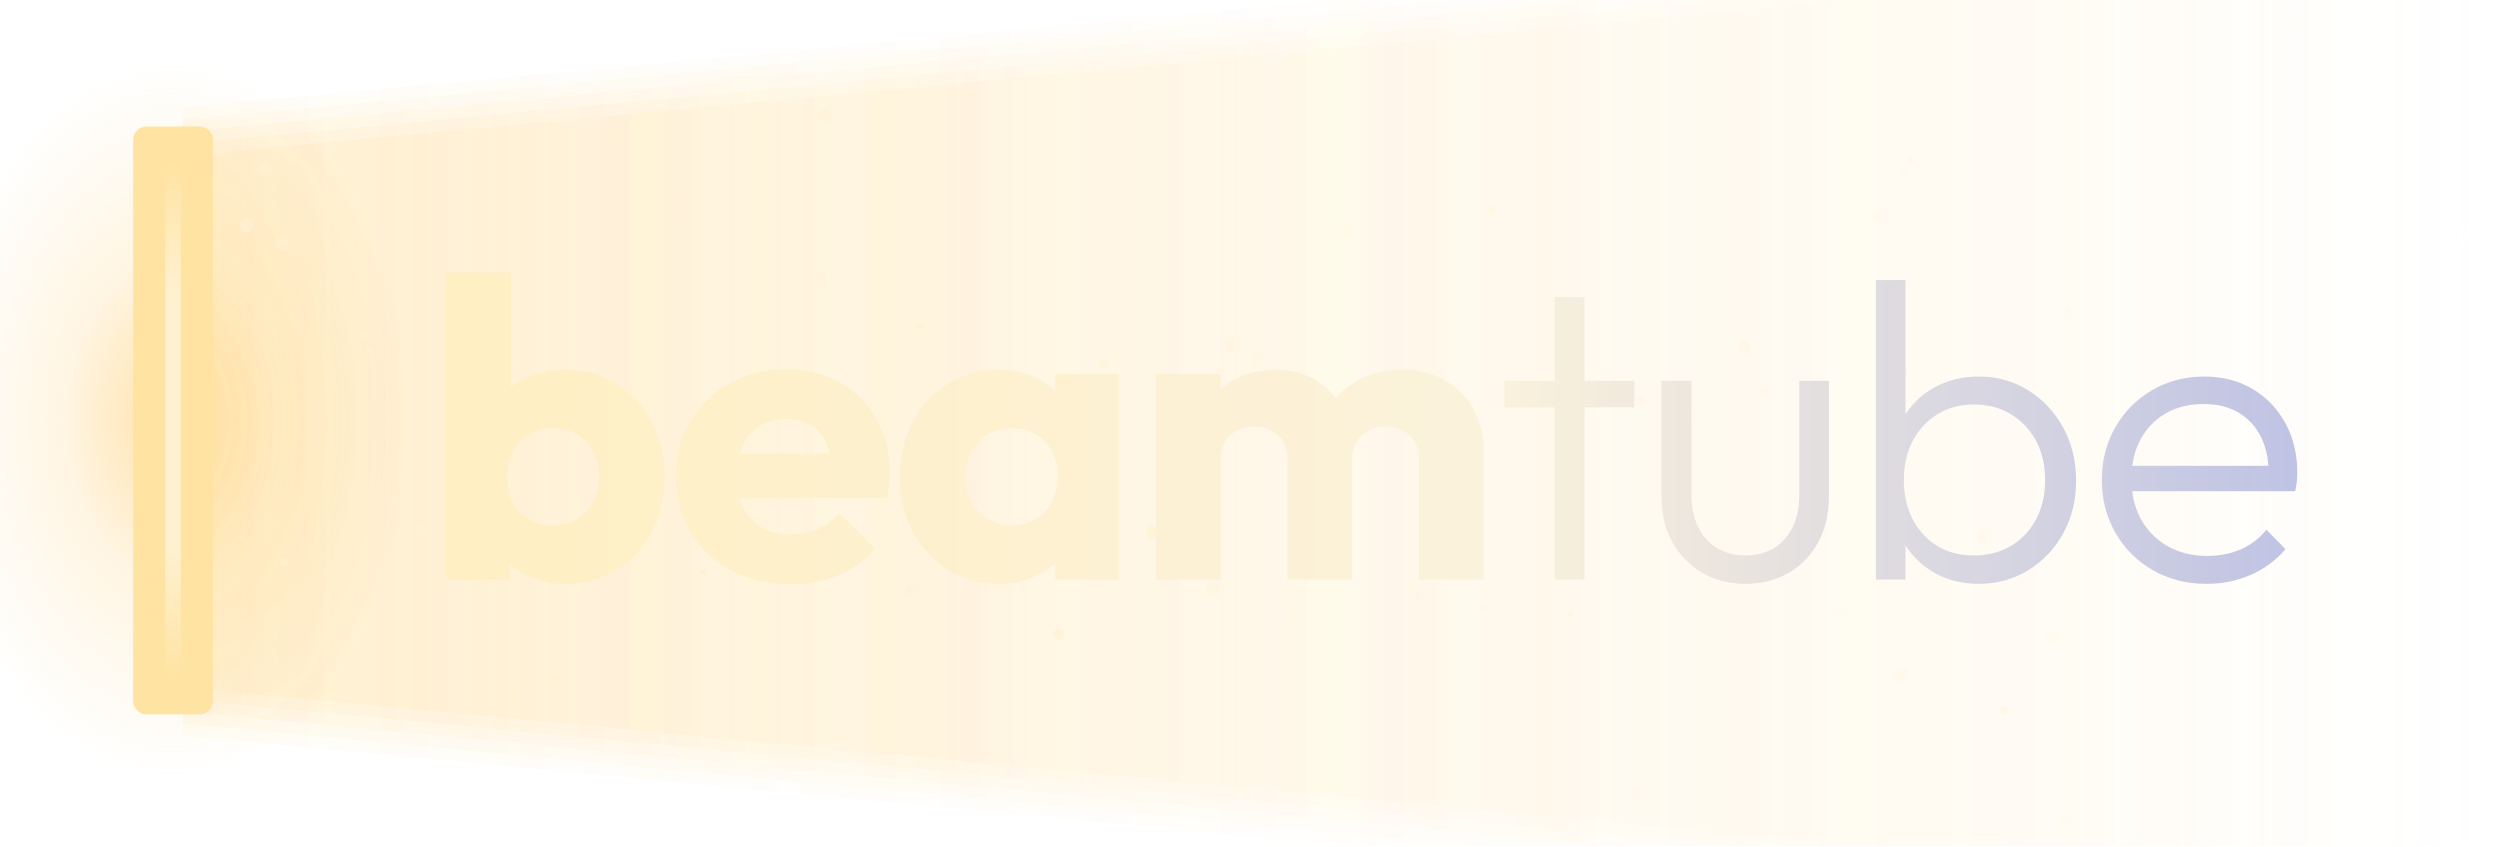
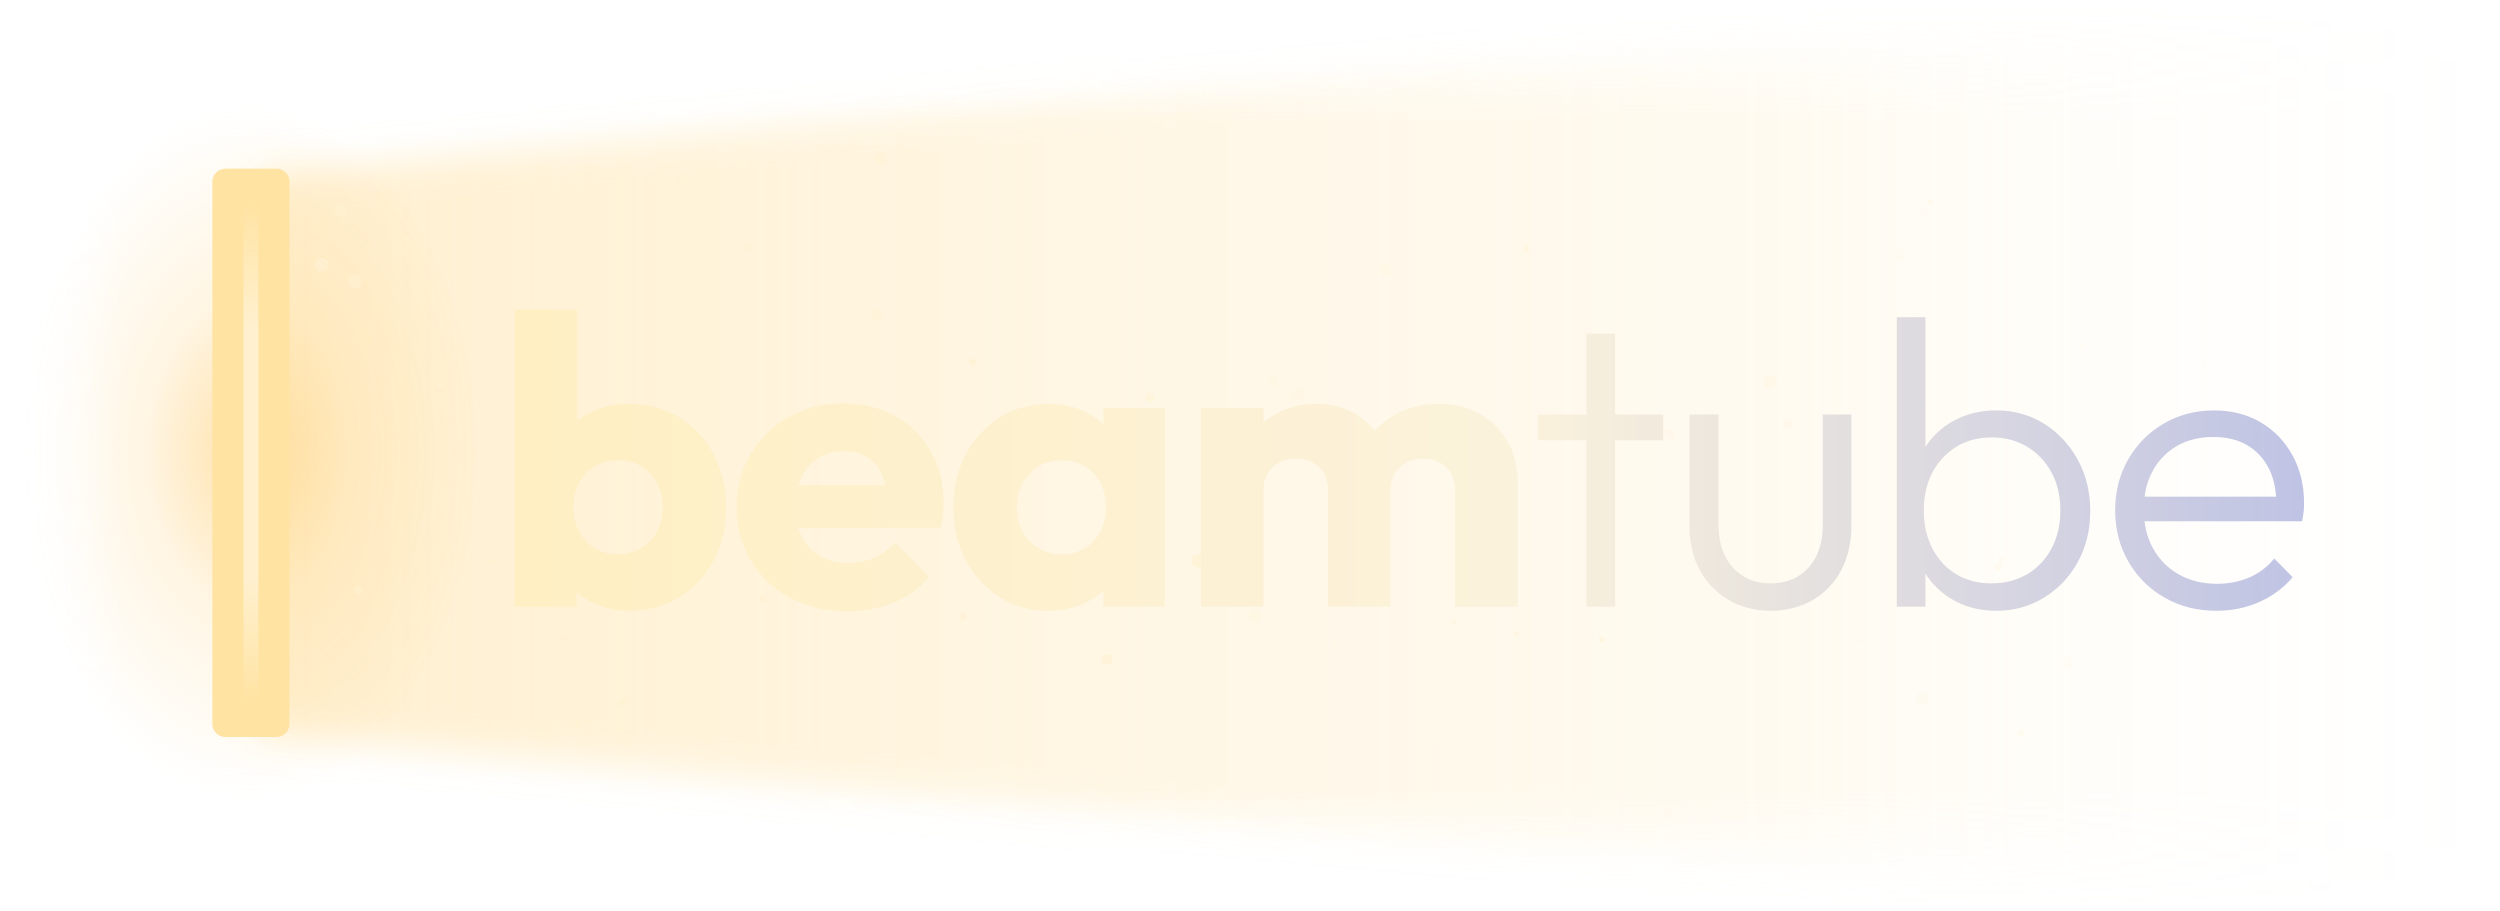
- <svg xmlns="http://www.w3.org/2000/svg" viewBox="122 62 520 176" role="img" aria-label="BeamTube">
+ <svg xmlns="http://www.w3.org/2000/svg" viewBox="104 52 538 196" role="img" aria-label="BeamTube">
  <defs>
-     <linearGradient id="fade" gradientUnits="userSpaceOnUse" x1="562" y1="0" x2="642" y2="0">
-       <stop offset="0" stop-color="#fff" />
+     <linearGradient id="fx" gradientUnits="userSpaceOnUse" x1="104" y1="0" x2="642" y2="0">
+       <stop offset="0" stop-color="#fff" stop-opacity="0" />
+       <stop offset="0.048" stop-color="#fff" />
+       <stop offset="0.721" stop-color="#fff" />
      <stop offset="1" stop-color="#fff" stop-opacity="0" />
    </linearGradient>
-     <mask id="m" maskUnits="userSpaceOnUse" x="122" y="62" width="520" height="176">
-       <rect x="122" y="62" width="520" height="176" fill="url(#fade)" />
+     <linearGradient id="fy" gradientUnits="userSpaceOnUse" x1="0" y1="52" x2="0" y2="248">
+       <stop offset="0" stop-color="#fff" stop-opacity="0" />
+       <stop offset="0.133" stop-color="#fff" />
+       <stop offset="0.867" stop-color="#fff" />
+       <stop offset="1" stop-color="#fff" stop-opacity="0" />
+     </linearGradient>
+     <mask id="mx" maskUnits="userSpaceOnUse" x="104" y="52" width="538" height="196">
+       <rect x="104" y="52" width="538" height="196" fill="url(#fx)" />
    </mask>
-     <radialGradient id="l0" gradientUnits="userSpaceOnUse" cx="158.0" cy="149.4" r="50.0">
+     <mask id="my" maskUnits="userSpaceOnUse" x="104" y="52" width="538" height="196">
+       <rect x="104" y="52" width="538" height="196" fill="url(#fy)" />
+     </mask>
+     <radialGradient id="l0_0" gradientUnits="userSpaceOnUse" cx="158.0" cy="149.4" r="50.0">
      <stop offset="0" stop-color="#FFC861" stop-opacity="0.55" />
      <stop offset="0.45" stop-color="#FFC861" stop-opacity="0.18" />
      <stop offset="1" stop-color="#FFC861" stop-opacity="0" />
    </radialGradient>
-     <linearGradient id="l1" gradientUnits="userSpaceOnUse" x1="160.0" y1="149.4" x2="700.0" y2="149.4">
-       <stop offset="0" stop-color="#FFD682" stop-opacity="0.065" />
-       <stop offset="0.45" stop-color="#FFD682" stop-opacity="0.026" />
+     <linearGradient id="beam" gradientUnits="userSpaceOnUse" x1="160.0" y1="0" x2="682.0" y2="0">
+       <stop offset="0" stop-color="#FFD682" stop-opacity="0.38" />
+       <stop offset="0.45" stop-color="#FFD682" stop-opacity="0.17" />
      <stop offset="1" stop-color="#FFD682" stop-opacity="0" />
    </linearGradient>
-     <linearGradient id="l2" gradientUnits="userSpaceOnUse" x1="160.0" y1="149.4" x2="691.0" y2="149.4">
-       <stop offset="0" stop-color="#FFD682" stop-opacity="0.078" />
-       <stop offset="0.45" stop-color="#FFD682" stop-opacity="0.031" />
-       <stop offset="1" stop-color="#FFD682" stop-opacity="0" />
-     </linearGradient>
-     <linearGradient id="l3" gradientUnits="userSpaceOnUse" x1="160.0" y1="149.4" x2="682.0" y2="149.4">
-       <stop offset="0" stop-color="#FFD682" stop-opacity="0.091" />
-       <stop offset="0.45" stop-color="#FFD682" stop-opacity="0.037" />
-       <stop offset="1" stop-color="#FFD682" stop-opacity="0" />
-     </linearGradient>
-     <linearGradient id="l4" gradientUnits="userSpaceOnUse" x1="160.0" y1="149.4" x2="673.0" y2="149.4">
-       <stop offset="0" stop-color="#FFD682" stop-opacity="0.104" />
-       <stop offset="0.45" stop-color="#FFD682" stop-opacity="0.042" />
-       <stop offset="1" stop-color="#FFD682" stop-opacity="0" />
-     </linearGradient>
-     <linearGradient id="l5" gradientUnits="userSpaceOnUse" x1="160.0" y1="149.4" x2="664.0" y2="149.4">
-       <stop offset="0" stop-color="#FFD682" stop-opacity="0.117" />
-       <stop offset="0.45" stop-color="#FFD682" stop-opacity="0.047" />
-       <stop offset="1" stop-color="#FFD682" stop-opacity="0" />
-     </linearGradient>
+     <filter id="soft" x="-5%" y="-15%" width="110%" height="130%">
+       <feGaussianBlur stdDeviation="4" />
+     </filter>
    <linearGradient id="n1" gradientUnits="userSpaceOnUse" x1="158" y1="96.0" x2="158" y2="203.0">
      <stop offset="0" stop-color="#FFF4DA" stop-opacity="0" />
      <stop offset="0.25" stop-color="#FFF4DA" stop-opacity="0.8" />
      <stop offset="0.75" stop-color="#FFF4DA" stop-opacity="0.8" />
      <stop offset="1" stop-color="#FFF4DA" stop-opacity="0" />
    </linearGradient>
    <linearGradient id="n2" gradientUnits="userSpaceOnUse" x1="210.0" y1="0" x2="432.728" y2="0">
      <stop offset="0" stop-color="#FFEFC2" stop-opacity="1" />
      <stop offset="1" stop-color="#FBF2DC" stop-opacity="1" />
    </linearGradient>
    <linearGradient id="n3" gradientUnits="userSpaceOnUse" x1="432.728" y1="0" x2="601.248" y2="0">
      <stop offset="0" stop-color="#FBF2DC" stop-opacity="1" />
      <stop offset="1" stop-color="#BFC3E4" stop-opacity="1" />
    </linearGradient>
  </defs>
-   <g mask="url(#m)">
-     <path d="M108,149.4a50,50 0,1 0,100,0a50,50 0,1 0,-100,0z" fill="url(#l0)" transform="translate(158.0 149.4) scale(1 1.5) translate(-158.0 -149.4)" />
-     <path d="M160,84.4L700,34L700,266L160,215Z" fill="url(#l1)" />
-     <path d="M160,86.9L700,36.5L700,263.5L160,212.5Z" fill="url(#l2)" />
-     <path d="M160,89.4L700,39L700,261L160,210Z" fill="url(#l3)" />
-     <path d="M160,91.9L700,41.5L700,258.5L160,207.5Z" fill="url(#l4)" />
-     <path d="M160,94.4L700,44L700,256L160,205Z" fill="url(#l5)" />
-     <path d="M267.475,180.872a0.664,0.664 0,1 0,1.328,0a0.664,0.664 0,1 0,-1.328,0z" fill="#FFF1D1" fill-opacity="0.85" />
-     <path d="M216.739,128.841a0.575,0.575 0,1 0,1.15,0a0.575,0.575 0,1 0,-1.15,0z" fill="#FFF1D1" fill-opacity="0.529" />
-     <path d="M341.041,193.922a1.184,1.184 0,1 0,2.369,0a1.184,1.184 0,1 0,-2.369,0z" fill="#FFF1D1" fill-opacity="0.505" />
-     <path d="M473.899,148.688a0.624,0.624 0,1 0,1.248,0a0.624,0.624 0,1 0,-1.248,0z" fill="#FFF1D1" fill-opacity="0.115" />
-     <path d="M323.621,154.484a1.172,1.172 0,1 0,2.345,0a1.172,1.172 0,1 0,-2.345,0z" fill="#FFF1D1" fill-opacity="0.234" />
-     <path d="M483.431,134.171a1.433,1.433 0,1 0,2.865,0a1.433,1.433 0,1 0,-2.865,0z" fill="#FFF1D1" fill-opacity="0.243" />
-     <path d="M516.845,97.961a0.995,0.995 0,1 0,1.991,0a0.995,0.995 0,1 0,-1.991,0z" fill="#FFF1D1" fill-opacity="0.095" />
-     <path d="M208.552,172.332a1.192,1.192 0,1 0,2.385,0a1.192,1.192 0,1 0,-2.385,0z" fill="#FFF1D1" fill-opacity="0.269" />
-     <path d="M657.449,178.739a1.271,1.271 0,1 0,2.542,0a1.271,1.271 0,1 0,-2.542,0z" fill="#FFF1D1" fill-opacity="0.072" />
-     <path d="M632.671,110.813a1.338,1.338 0,1 0,2.676,0a1.338,1.338 0,1 0,-2.676,0z" fill="#FFF1D1" fill-opacity="0.136" />
-     <path d="M264.016,161.485a0.777,0.777 0,1 0,1.554,0a0.777,0.777 0,1 0,-1.554,0z" fill="#FFF1D1" fill-opacity="0.702" />
-     <path d="M431.656,105.597a0.785,0.785 0,1 0,1.569,0a0.785,0.785 0,1 0,-1.569,0z" fill="#FFF1D1" fill-opacity="0.385" />
-     <path d="M533.194,173.989a0.898,0.898 0,1 0,1.797,0a0.898,0.898 0,1 0,-1.797,0z" fill="#FFF1D1" fill-opacity="0.235" />
-     <path d="M248.716,179.424a1.205,1.205 0,1 0,2.41,0a1.205,1.205 0,1 0,-2.41,0z" fill="#FFF1D1" fill-opacity="0.533" />
-     <path d="M416.244,185.769a0.633,0.633 0,1 0,1.266,0a0.633,0.633 0,1 0,-1.266,0z" fill="#FFF1D1" fill-opacity="0.229" />
-     <path d="M653.387,223.817a0.919,0.919 0,1 0,1.839,0a0.919,0.919 0,1 0,-1.839,0z" fill="#FFF1D1" fill-opacity="0.091" />
-     <path d="M551.475,126.54a0.72,0.72 0,1 0,1.44,0a0.72,0.72 0,1 0,-1.44,0z" fill="#FFF1D1" fill-opacity="0.163" />
-     <path d="M372.746,178.829a0.612,0.612 0,1 0,1.224,0a0.612,0.612 0,1 0,-1.224,0z" fill="#FFF1D1" fill-opacity="0.306" />
-     <path d="M343.828,158.772a0.828,0.828 0,1 0,1.655,0a0.828,0.828 0,1 0,-1.655,0z" fill="#FFF1D1" fill-opacity="0.447" />
-     <path d="M478.608,177.794a0.743,0.743 0,1 0,1.485,0a0.743,0.743 0,1 0,-1.485,0z" fill="#FFF1D1" fill-opacity="0.167" />
-     <path d="M360.324,172.691a1.43,1.43 0,1 0,2.86,0a1.43,1.43 0,1 0,-2.86,0z" fill="#FFF1D1" fill-opacity="0.666" />
-     <path d="M550.111,232.846a0.902,0.902 0,1 0,1.804,0a0.902,0.902 0,1 0,-1.804,0z" fill="#FFF1D1" fill-opacity="0.12" />
-     <path d="M641.926,231.736a1.185,1.185 0,1 0,2.37,0a1.185,1.185 0,1 0,-2.37,0z" fill="#FFF1D1" fill-opacity="0.088" />
-     <path d="M503.904,189.842a0.762,0.762 0,1 0,1.525,0a0.762,0.762 0,1 0,-1.525,0z" fill="#FFF1D1" fill-opacity="0.103" />
-     <path d="M547.315,194.647a1.458,1.458 0,1 0,2.915,0a1.458,1.458 0,1 0,-2.915,0z" fill="#FFF1D1" fill-opacity="0.178" />
-     <path d="M429.747,188.417a0.619,0.619 0,1 0,1.239,0a0.619,0.619 0,1 0,-1.239,0z" fill="#FFF1D1" fill-opacity="0.369" />
-     <path d="M196.623,131.788a0.897,0.897 0,1 0,1.793,0a0.897,0.897 0,1 0,-1.793,0z" fill="#FFF1D1" fill-opacity="0.488" />
-     <path d="M400.691,110.117a1.354,1.354 0,1 0,2.709,0a1.354,1.354 0,1 0,-2.709,0z" fill="#FFF1D1" fill-opacity="0.164" />
-     <path d="M171.77,108.911a1.449,1.449 0,1 0,2.898,0a1.449,1.449 0,1 0,-2.898,0z" fill="#FFF1D1" fill-opacity="0.888" />
-     <path d="M685.564,88.852a1.261,1.261 0,1 0,2.523,0a1.261,1.261 0,1 0,-2.523,0z" fill="#FFF1D1" fill-opacity="0.167" />
-     <path d="M227.238,208.113a0.945,0.945 0,1 0,1.89,0a0.945,0.945 0,1 0,-1.89,0z" fill="#FFF1D1" fill-opacity="0.46" />
-     <path d="M518.869,95.383a0.582,0.582 0,1 0,1.165,0a0.582,0.582 0,1 0,-1.165,0z" fill="#FFF1D1" fill-opacity="0.344" />
-     <path d="M263.654,105.183a0.954,0.954 0,1 0,1.908,0a0.954,0.954 0,1 0,-1.908,0z" fill="#FFF1D1" fill-opacity="0.431" />
-     <path d="M649.96,88.948a1.32,1.32 0,1 0,2.64,0a1.32,1.32 0,1 0,-2.64,0z" fill="#FFF1D1" fill-opacity="0.162" />
-     <path d="M194.004,165.053a1.201,1.201 0,1 0,2.401,0a1.201,1.201 0,1 0,-2.401,0z" fill="#FFF1D1" fill-opacity="0.454" />
-     <path d="M511.475,107.019a1.286,1.286 0,1 0,2.571,0a1.286,1.286 0,1 0,-2.571,0z" fill="#FFF1D1" fill-opacity="0.144" />
-     <path d="M538.054,144.234a0.802,0.802 0,1 0,1.605,0a0.802,0.802 0,1 0,-1.605,0z" fill="#FFF1D1" fill-opacity="0.09" />
-     <path d="M179.06,112.514a1.444,1.444 0,1 0,2.887,0a1.444,1.444 0,1 0,-2.887,0z" fill="#FFF1D1" fill-opacity="0.743" />
-     <path d="M244.279,142.551a1.169,1.169 0,1 0,2.338,0a1.169,1.169 0,1 0,-2.338,0z" fill="#FFF1D1" fill-opacity="0.261" />
-     <path d="M381.801,136.743a1.422,1.422 0,1 0,2.843,0a1.422,1.422 0,1 0,-2.843,0z" fill="#FFF1D1" fill-opacity="0.186" />
-     <path d="M534.113,172.609a0.726,0.726 0,1 0,1.453,0a0.726,0.726 0,1 0,-1.453,0z" fill="#FFF1D1" fill-opacity="0.193" />
-     <path d="M461.442,227.268a1.167,1.167 0,1 0,2.334,0a1.167,1.167 0,1 0,-2.334,0z" fill="#FFF1D1" fill-opacity="0.125" />
-     <path d="M487.767,143.241a1.046,1.046 0,1 0,2.092,0a1.046,1.046 0,1 0,-2.092,0z" fill="#FFF1D1" fill-opacity="0.225" />
-     <path d="M538.002,209.743a0.928,0.928 0,1 0,1.855,0a0.928,0.928 0,1 0,-1.855,0z" fill="#FFF1D1" fill-opacity="0.275" />
-     <path d="M660.682,63.09a0.815,0.815 0,1 0,1.63,0a0.815,0.815 0,1 0,-1.63,0z" fill="#FFF1D1" fill-opacity="0.148" />
-     <path d="M516.344,202.208a1.307,1.307 0,1 0,2.615,0a1.307,1.307 0,1 0,-2.615,0z" fill="#FFF1D1" fill-opacity="0.193" />
-     <path d="M237.095,203.152a0.8,0.8 0,1 0,1.6,0a0.8,0.8 0,1 0,-1.6,0z" fill="#FFF1D1" fill-opacity="0.6" />
-     <path d="M413.305,150.243a0.758,0.758 0,1 0,1.516,0a0.758,0.758 0,1 0,-1.516,0z" fill="#FFF1D1" fill-opacity="0.595" />
-     <path d="M576.802,130.619a1.109,1.109 0,1 0,2.218,0a1.109,1.109 0,1 0,-2.218,0z" fill="#FFF1D1" fill-opacity="0.069" />
-     <path d="M224.367,189.221a0.961,0.961 0,1 0,1.922,0a0.961,0.961 0,1 0,-1.922,0z" fill="#FFF1D1" fill-opacity="0.26" />
-     <path d="M462.118,145.399a1.112,1.112 0,1 0,2.225,0a1.112,1.112 0,1 0,-2.225,0z" fill="#FFF1D1" fill-opacity="0.205" />
-     <path d="M376.787,134.15a1.139,1.139 0,1 0,2.278,0a1.139,1.139 0,1 0,-2.278,0z" fill="#FFF1D1" fill-opacity="0.296" />
-     <path d="M350.561,137.557a1.002,1.002 0,1 0,2.004,0a1.002,1.002 0,1 0,-2.004,0z" fill="#FFF1D1" fill-opacity="0.386" />
-     <path d="M694.587,177.545a1.317,1.317 0,1 0,2.634,0a1.317,1.317 0,1 0,-2.634,0z" fill="#FFF1D1" fill-opacity="0.123" />
-     <path d="M198.04,134.92a0.684,0.684 0,1 0,1.368,0a0.684,0.684 0,1 0,-1.368,0z" fill="#FFF1D1" fill-opacity="0.798" />
-     <path d="M239.034,142.68a0.812,0.812 0,1 0,1.624,0a0.812,0.812 0,1 0,-1.624,0z" fill="#FFF1D1" fill-opacity="0.698" />
-     <path d="M599.743,66.406a0.649,0.649 0,1 0,1.297,0a0.649,0.649 0,1 0,-1.297,0z" fill="#FFF1D1" fill-opacity="0.061" />
-     <path d="M190.945,103.407a0.602,0.602 0,1 0,1.204,0a0.602,0.602 0,1 0,-1.204,0z" fill="#FFF1D1" fill-opacity="1" />
-     <path d="M310.27,184.739a0.899,0.899 0,1 0,1.797,0a0.899,0.899 0,1 0,-1.797,0z" fill="#FFF1D1" fill-opacity="0.569" />
-     <path d="M372.702,184.585a1.442,1.442 0,1 0,2.884,0a1.442,1.442 0,1 0,-2.884,0z" fill="#FFF1D1" fill-opacity="0.195" />
-     <path d="M448.119,189.678a0.669,0.669 0,1 0,1.338,0a0.669,0.669 0,1 0,-1.338,0z" fill="#FFF1D1" fill-opacity="0.425" />
-     <path d="M249.689,90.234a1.031,1.031 0,1 0,2.061,0a1.031,1.031 0,1 0,-2.061,0z" fill="#FFF1D1" fill-opacity="0.371" />
-     <path d="M312.614,129.926a0.718,0.718 0,1 0,1.435,0a0.718,0.718 0,1 0,-1.435,0z" fill="#FFF1D1" fill-opacity="0.679" />
-     <path d="M291.53,119.746a1.208,1.208 0,1 0,2.416,0a1.208,1.208 0,1 0,-2.416,0z" fill="#FFF1D1" fill-opacity="0.337" />
-     <path d="M180.226,178.934a0.898,0.898 0,1 0,1.795,0a0.898,0.898 0,1 0,-1.795,0z" fill="#FFF1D1" fill-opacity="0.641" />
-     <path d="M390.684,190.227a0.66,0.66 0,1 0,1.32,0a0.66,0.66 0,1 0,-1.32,0z" fill="#FFF1D1" fill-opacity="0.174" />
-     <path d="M292.211,86.063a1.391,1.391 0,1 0,2.783,0a1.391,1.391 0,1 0,-2.783,0z" fill="#FFF1D1" fill-opacity="0.437" />
-     <path d="M516.491,139.361a1.052,1.052 0,1 0,2.104,0a1.052,1.052 0,1 0,-2.104,0z" fill="#FFF1D1" fill-opacity="0.224" />
-     <path d="M175.975,97.184a1.296,1.296 0,1 0,2.592,0a1.296,1.296 0,1 0,-2.592,0z" fill="#FFF1D1" fill-opacity="0.663" />
+   <g mask="url(#my)">
+     <g mask="url(#mx)">
+       <path d="M108,149.4a50,50 0,1 0,100,0a50,50 0,1 0,-100,0z" fill="url(#l0_0)" transform="translate(158.0 149.4) scale(1 1.5) translate(-158.0 -149.4)" />
+       <path d="M160,89.4L700,39L700,261L160,210Z" fill="url(#beam)" filter="url(#soft)" />
+       <path d="M267.475,180.872a0.664,0.664 0,1 0,1.328,0a0.664,0.664 0,1 0,-1.328,0z" fill="#FFF1D1" fill-opacity="0.85" />
+       <path d="M216.739,128.841a0.575,0.575 0,1 0,1.15,0a0.575,0.575 0,1 0,-1.15,0z" fill="#FFF1D1" fill-opacity="0.529" />
+       <path d="M341.041,193.922a1.184,1.184 0,1 0,2.369,0a1.184,1.184 0,1 0,-2.369,0z" fill="#FFF1D1" fill-opacity="0.505" />
+       <path d="M473.899,148.688a0.624,0.624 0,1 0,1.248,0a0.624,0.624 0,1 0,-1.248,0z" fill="#FFF1D1" fill-opacity="0.115" />
+       <path d="M323.621,154.484a1.172,1.172 0,1 0,2.345,0a1.172,1.172 0,1 0,-2.345,0z" fill="#FFF1D1" fill-opacity="0.234" />
+       <path d="M483.431,134.171a1.433,1.433 0,1 0,2.865,0a1.433,1.433 0,1 0,-2.865,0z" fill="#FFF1D1" fill-opacity="0.243" />
+       <path d="M516.845,97.961a0.995,0.995 0,1 0,1.991,0a0.995,0.995 0,1 0,-1.991,0z" fill="#FFF1D1" fill-opacity="0.095" />
+       <path d="M208.552,172.332a1.192,1.192 0,1 0,2.385,0a1.192,1.192 0,1 0,-2.385,0z" fill="#FFF1D1" fill-opacity="0.269" />
+       <path d="M657.449,178.739a1.271,1.271 0,1 0,2.542,0a1.271,1.271 0,1 0,-2.542,0z" fill="#FFF1D1" fill-opacity="0.072" />
+       <path d="M632.671,110.813a1.338,1.338 0,1 0,2.676,0a1.338,1.338 0,1 0,-2.676,0z" fill="#FFF1D1" fill-opacity="0.136" />
+       <path d="M264.016,161.485a0.777,0.777 0,1 0,1.554,0a0.777,0.777 0,1 0,-1.554,0z" fill="#FFF1D1" fill-opacity="0.702" />
+       <path d="M431.656,105.597a0.785,0.785 0,1 0,1.569,0a0.785,0.785 0,1 0,-1.569,0z" fill="#FFF1D1" fill-opacity="0.385" />
+       <path d="M533.194,173.989a0.898,0.898 0,1 0,1.797,0a0.898,0.898 0,1 0,-1.797,0z" fill="#FFF1D1" fill-opacity="0.235" />
+       <path d="M248.716,179.424a1.205,1.205 0,1 0,2.41,0a1.205,1.205 0,1 0,-2.41,0z" fill="#FFF1D1" fill-opacity="0.533" />
+       <path d="M416.244,185.769a0.633,0.633 0,1 0,1.266,0a0.633,0.633 0,1 0,-1.266,0z" fill="#FFF1D1" fill-opacity="0.229" />
+       <path d="M653.387,223.817a0.919,0.919 0,1 0,1.839,0a0.919,0.919 0,1 0,-1.839,0z" fill="#FFF1D1" fill-opacity="0.091" />
+       <path d="M551.475,126.54a0.72,0.72 0,1 0,1.44,0a0.72,0.72 0,1 0,-1.44,0z" fill="#FFF1D1" fill-opacity="0.163" />
+       <path d="M372.746,178.829a0.612,0.612 0,1 0,1.224,0a0.612,0.612 0,1 0,-1.224,0z" fill="#FFF1D1" fill-opacity="0.306" />
+       <path d="M343.828,158.772a0.828,0.828 0,1 0,1.655,0a0.828,0.828 0,1 0,-1.655,0z" fill="#FFF1D1" fill-opacity="0.447" />
+       <path d="M478.608,177.794a0.743,0.743 0,1 0,1.485,0a0.743,0.743 0,1 0,-1.485,0z" fill="#FFF1D1" fill-opacity="0.167" />
+       <path d="M360.324,172.691a1.43,1.43 0,1 0,2.86,0a1.43,1.43 0,1 0,-2.86,0z" fill="#FFF1D1" fill-opacity="0.666" />
+       <path d="M550.111,232.846a0.902,0.902 0,1 0,1.804,0a0.902,0.902 0,1 0,-1.804,0z" fill="#FFF1D1" fill-opacity="0.12" />
+       <path d="M641.926,231.736a1.185,1.185 0,1 0,2.37,0a1.185,1.185 0,1 0,-2.37,0z" fill="#FFF1D1" fill-opacity="0.088" />
+       <path d="M503.904,189.842a0.762,0.762 0,1 0,1.525,0a0.762,0.762 0,1 0,-1.525,0z" fill="#FFF1D1" fill-opacity="0.103" />
+       <path d="M547.315,194.647a1.458,1.458 0,1 0,2.915,0a1.458,1.458 0,1 0,-2.915,0z" fill="#FFF1D1" fill-opacity="0.178" />
+       <path d="M429.747,188.417a0.619,0.619 0,1 0,1.239,0a0.619,0.619 0,1 0,-1.239,0z" fill="#FFF1D1" fill-opacity="0.369" />
+       <path d="M196.623,131.788a0.897,0.897 0,1 0,1.793,0a0.897,0.897 0,1 0,-1.793,0z" fill="#FFF1D1" fill-opacity="0.488" />
+       <path d="M400.691,110.117a1.354,1.354 0,1 0,2.709,0a1.354,1.354 0,1 0,-2.709,0z" fill="#FFF1D1" fill-opacity="0.164" />
+       <path d="M171.77,108.911a1.449,1.449 0,1 0,2.898,0a1.449,1.449 0,1 0,-2.898,0z" fill="#FFF1D1" fill-opacity="0.888" />
+       <path d="M685.564,88.852a1.261,1.261 0,1 0,2.523,0a1.261,1.261 0,1 0,-2.523,0z" fill="#FFF1D1" fill-opacity="0.167" />
+       <path d="M227.238,208.113a0.945,0.945 0,1 0,1.89,0a0.945,0.945 0,1 0,-1.89,0z" fill="#FFF1D1" fill-opacity="0.46" />
+       <path d="M518.869,95.383a0.582,0.582 0,1 0,1.165,0a0.582,0.582 0,1 0,-1.165,0z" fill="#FFF1D1" fill-opacity="0.344" />
+       <path d="M263.654,105.183a0.954,0.954 0,1 0,1.908,0a0.954,0.954 0,1 0,-1.908,0z" fill="#FFF1D1" fill-opacity="0.431" />
+       <path d="M649.96,88.948a1.32,1.32 0,1 0,2.64,0a1.32,1.32 0,1 0,-2.64,0z" fill="#FFF1D1" fill-opacity="0.162" />
+       <path d="M194.004,165.053a1.201,1.201 0,1 0,2.401,0a1.201,1.201 0,1 0,-2.401,0z" fill="#FFF1D1" fill-opacity="0.454" />
+       <path d="M511.475,107.019a1.286,1.286 0,1 0,2.571,0a1.286,1.286 0,1 0,-2.571,0z" fill="#FFF1D1" fill-opacity="0.144" />
+       <path d="M538.054,144.234a0.802,0.802 0,1 0,1.605,0a0.802,0.802 0,1 0,-1.605,0z" fill="#FFF1D1" fill-opacity="0.09" />
+       <path d="M179.06,112.514a1.444,1.444 0,1 0,2.887,0a1.444,1.444 0,1 0,-2.887,0z" fill="#FFF1D1" fill-opacity="0.743" />
+       <path d="M244.279,142.551a1.169,1.169 0,1 0,2.338,0a1.169,1.169 0,1 0,-2.338,0z" fill="#FFF1D1" fill-opacity="0.261" />
+       <path d="M381.801,136.743a1.422,1.422 0,1 0,2.843,0a1.422,1.422 0,1 0,-2.843,0z" fill="#FFF1D1" fill-opacity="0.186" />
+       <path d="M534.113,172.609a0.726,0.726 0,1 0,1.453,0a0.726,0.726 0,1 0,-1.453,0z" fill="#FFF1D1" fill-opacity="0.193" />
+       <path d="M461.442,227.268a1.167,1.167 0,1 0,2.334,0a1.167,1.167 0,1 0,-2.334,0z" fill="#FFF1D1" fill-opacity="0.125" />
+       <path d="M487.767,143.241a1.046,1.046 0,1 0,2.092,0a1.046,1.046 0,1 0,-2.092,0z" fill="#FFF1D1" fill-opacity="0.225" />
+       <path d="M538.002,209.743a0.928,0.928 0,1 0,1.855,0a0.928,0.928 0,1 0,-1.855,0z" fill="#FFF1D1" fill-opacity="0.275" />
+       <path d="M660.682,63.09a0.815,0.815 0,1 0,1.63,0a0.815,0.815 0,1 0,-1.63,0z" fill="#FFF1D1" fill-opacity="0.148" />
+       <path d="M516.344,202.208a1.307,1.307 0,1 0,2.615,0a1.307,1.307 0,1 0,-2.615,0z" fill="#FFF1D1" fill-opacity="0.193" />
+       <path d="M237.095,203.152a0.8,0.8 0,1 0,1.6,0a0.8,0.8 0,1 0,-1.6,0z" fill="#FFF1D1" fill-opacity="0.6" />
+       <path d="M413.305,150.243a0.758,0.758 0,1 0,1.516,0a0.758,0.758 0,1 0,-1.516,0z" fill="#FFF1D1" fill-opacity="0.595" />
+       <path d="M576.802,130.619a1.109,1.109 0,1 0,2.218,0a1.109,1.109 0,1 0,-2.218,0z" fill="#FFF1D1" fill-opacity="0.069" />
+       <path d="M224.367,189.221a0.961,0.961 0,1 0,1.922,0a0.961,0.961 0,1 0,-1.922,0z" fill="#FFF1D1" fill-opacity="0.26" />
+       <path d="M462.118,145.399a1.112,1.112 0,1 0,2.225,0a1.112,1.112 0,1 0,-2.225,0z" fill="#FFF1D1" fill-opacity="0.205" />
+       <path d="M376.787,134.15a1.139,1.139 0,1 0,2.278,0a1.139,1.139 0,1 0,-2.278,0z" fill="#FFF1D1" fill-opacity="0.296" />
+       <path d="M350.561,137.557a1.002,1.002 0,1 0,2.004,0a1.002,1.002 0,1 0,-2.004,0z" fill="#FFF1D1" fill-opacity="0.386" />
+       <path d="M694.587,177.545a1.317,1.317 0,1 0,2.634,0a1.317,1.317 0,1 0,-2.634,0z" fill="#FFF1D1" fill-opacity="0.123" />
+       <path d="M198.04,134.92a0.684,0.684 0,1 0,1.368,0a0.684,0.684 0,1 0,-1.368,0z" fill="#FFF1D1" fill-opacity="0.798" />
+       <path d="M239.034,142.68a0.812,0.812 0,1 0,1.624,0a0.812,0.812 0,1 0,-1.624,0z" fill="#FFF1D1" fill-opacity="0.698" />
+       <path d="M599.743,66.406a0.649,0.649 0,1 0,1.297,0a0.649,0.649 0,1 0,-1.297,0z" fill="#FFF1D1" fill-opacity="0.061" />
+       <path d="M190.945,103.407a0.602,0.602 0,1 0,1.204,0a0.602,0.602 0,1 0,-1.204,0z" fill="#FFF1D1" fill-opacity="1" />
+       <path d="M310.27,184.739a0.899,0.899 0,1 0,1.797,0a0.899,0.899 0,1 0,-1.797,0z" fill="#FFF1D1" fill-opacity="0.569" />
+       <path d="M372.702,184.585a1.442,1.442 0,1 0,2.884,0a1.442,1.442 0,1 0,-2.884,0z" fill="#FFF1D1" fill-opacity="0.195" />
+       <path d="M448.119,189.678a0.669,0.669 0,1 0,1.338,0a0.669,0.669 0,1 0,-1.338,0z" fill="#FFF1D1" fill-opacity="0.425" />
+       <path d="M249.689,90.234a1.031,1.031 0,1 0,2.061,0a1.031,1.031 0,1 0,-2.061,0z" fill="#FFF1D1" fill-opacity="0.371" />
+       <path d="M312.614,129.926a0.718,0.718 0,1 0,1.435,0a0.718,0.718 0,1 0,-1.435,0z" fill="#FFF1D1" fill-opacity="0.679" />
+       <path d="M291.53,119.746a1.208,1.208 0,1 0,2.416,0a1.208,1.208 0,1 0,-2.416,0z" fill="#FFF1D1" fill-opacity="0.337" />
+       <path d="M180.226,178.934a0.898,0.898 0,1 0,1.795,0a0.898,0.898 0,1 0,-1.795,0z" fill="#FFF1D1" fill-opacity="0.641" />
+       <path d="M390.684,190.227a0.66,0.66 0,1 0,1.32,0a0.66,0.66 0,1 0,-1.32,0z" fill="#FFF1D1" fill-opacity="0.174" />
+       <path d="M292.211,86.063a1.391,1.391 0,1 0,2.783,0a1.391,1.391 0,1 0,-2.783,0z" fill="#FFF1D1" fill-opacity="0.437" />
+       <path d="M516.491,139.361a1.052,1.052 0,1 0,2.104,0a1.052,1.052 0,1 0,-2.104,0z" fill="#FFF1D1" fill-opacity="0.224" />
+       <path d="M175.975,97.184a1.296,1.296 0,1 0,2.592,0a1.296,1.296 0,1 0,-2.592,0z" fill="#FFF1D1" fill-opacity="0.663" />
+     </g>
  </g>
  <path d="M152.5,88.3h11a2.8,2.8 0,0 1,2.8 2.8v116.7a2.8,2.8 0,0 1,-2.8 2.8h-11a2.8,2.8 0,0 1,-2.8 -2.8v-116.7a2.8,2.8 0,0 1,2.8 -2.8z" fill="#FFE3A3" fill-opacity="1" />
  <path d="M158,96h0a1.6,1.6 0,0 1,1.6 1.6v103.8a1.6,1.6 0,0 1,-1.6 1.6h0a1.6,1.6 0,0 1,-1.6 -1.6v-103.8a1.6,1.6 0,0 1,1.6 -1.6z" fill="url(#n1)" />
  <path d="M239.39 183.44Q235.08 183.44 231.47 181.64Q227.86 179.83 225.58 176.8Q223.29 173.76 222.94 169.98V151.94Q223.29 148.15 225.58 145.2Q227.86 142.26 231.47 140.58Q235.08 138.91 239.39 138.91Q245.46 138.91 250.17 141.82Q254.88 144.72 257.56 149.74Q260.25 154.75 260.25 161.18Q260.25 167.6 257.56 172.62Q254.88 177.63 250.17 180.54Q245.46 183.44 239.39 183.44ZM214.75 182.56V118.67H228.22V150.26L226.02 160.65L228.04 171.03V182.56ZM237.02 171.3Q239.83 171.3 241.99 169.98Q244.14 168.66 245.38 166.37Q246.61 164.08 246.61 161.18Q246.61 158.18 245.38 155.9Q244.14 153.61 241.99 152.33Q239.83 151.06 237.02 151.06Q234.2 151.06 232 152.33Q229.8 153.61 228.61 155.9Q227.42 158.18 227.42 161.18Q227.42 164.17 228.66 166.46Q229.89 168.74 232.04 170.02Q234.2 171.3 237.02 171.3ZM286.47 183.53Q279.52 183.53 274.11 180.67Q268.7 177.81 265.62 172.7Q262.54 167.6 262.54 161.18Q262.54 154.75 265.57 149.69Q268.61 144.63 273.8 141.73Q278.99 138.82 285.5 138.82Q291.84 138.82 296.68 141.55Q301.52 144.28 304.29 149.12Q307.06 153.96 307.06 160.21Q307.06 161.35 306.93 162.63Q306.8 163.9 306.45 165.58L269.58 165.66V156.42L300.73 156.34L294.92 160.21Q294.83 156.51 293.78 154.09Q292.72 151.67 290.65 150.4Q288.58 149.12 285.59 149.12Q282.42 149.12 280.09 150.57Q277.76 152.02 276.48 154.66Q275.21 157.3 275.21 161.09Q275.21 164.87 276.57 167.56Q277.94 170.24 280.44 171.69Q282.95 173.14 286.38 173.14Q289.55 173.14 292.1 172.04Q294.66 170.94 296.59 168.74L303.98 176.14Q300.82 179.83 296.33 181.68Q291.84 183.53 286.47 183.53ZM329.68 183.44Q323.78 183.44 319.16 180.54Q314.54 177.63 311.86 172.62Q309.18 167.6 309.18 161.18Q309.18 154.75 311.86 149.74Q314.54 144.72 319.16 141.82Q323.78 138.91 329.68 138.91Q333.99 138.91 337.47 140.58Q340.94 142.26 343.14 145.2Q345.34 148.15 345.61 151.94V170.42Q345.34 174.2 343.19 177.15Q341.03 180.1 337.51 181.77Q333.99 183.44 329.68 183.44ZM332.41 171.3Q336.72 171.3 339.36 168.44Q342 165.58 342 161.18Q342 158.18 340.81 155.9Q339.62 153.61 337.47 152.33Q335.31 151.06 332.5 151.06Q329.68 151.06 327.52 152.33Q325.37 153.61 324.09 155.9Q322.82 158.18 322.82 161.18Q322.82 164.08 324.05 166.37Q325.28 168.66 327.48 169.98Q329.68 171.3 332.41 171.3ZM341.47 182.56V171.03L343.5 160.65L341.47 150.26V139.79H354.67V182.56ZM362.42 182.56V139.79H375.88V182.56ZM389.78 182.56V157.57Q389.78 154.31 387.8 152.51Q385.82 150.7 382.92 150.7Q380.9 150.7 379.31 151.54Q377.73 152.38 376.8 153.87Q375.88 155.37 375.88 157.57L370.69 155.28Q370.69 150.18 372.89 146.52Q375.09 142.87 378.87 140.89Q382.66 138.91 387.41 138.91Q391.9 138.91 395.46 140.94Q399.02 142.96 401.14 146.57Q403.25 150.18 403.25 155.19V182.56ZM417.15 182.56V157.57Q417.15 154.31 415.17 152.51Q413.19 150.7 410.29 150.7Q408.26 150.7 406.68 151.54Q405.1 152.38 404.17 153.87Q403.25 155.37 403.25 157.57L395.5 156.51Q395.68 151.06 398.1 147.14Q400.52 143.22 404.52 141.07Q408.53 138.91 413.54 138.91Q418.47 138.91 422.3 140.98Q426.13 143.05 428.37 146.88Q430.62 150.7 430.62 156.07V182.56Z" fill="url(#n2)" />
  <path d="M445.4 182.56V123.78H451.56V182.56ZM434.93 146.74V141.2H461.94V146.74ZM485 183.44Q479.98 183.44 476.02 181.11Q472.06 178.78 469.82 174.73Q467.58 170.68 467.58 165.22V141.2H473.82V164.96Q473.82 168.74 475.19 171.56Q476.55 174.38 479.1 175.96Q481.66 177.54 485 177.54Q490.19 177.54 493.23 174.11Q496.26 170.68 496.26 164.96V141.2H502.42V165.22Q502.42 170.59 500.22 174.73Q498.02 178.86 494.06 181.15Q490.1 183.44 485 183.44ZM533.58 183.44Q528.82 183.44 525.04 181.5Q521.26 179.57 518.84 176.18Q516.42 172.79 515.89 168.3V155.37Q516.42 150.79 518.88 147.4Q521.34 144.02 525.17 142.17Q529 140.32 533.58 140.32Q539.3 140.32 543.87 143.18Q548.45 146.04 551.13 150.92Q553.82 155.81 553.82 161.97Q553.82 168.04 551.18 172.88Q548.54 177.72 543.92 180.58Q539.3 183.44 533.58 183.44ZM512.19 182.56V120.26H518.35V151.32L517.12 161.26L518.35 171.47V182.56ZM532.52 177.54Q536.92 177.54 540.26 175.56Q543.61 173.58 545.5 170.02Q547.39 166.46 547.39 161.88Q547.39 157.22 545.5 153.7Q543.61 150.18 540.26 148.15Q536.92 146.13 532.61 146.13Q528.3 146.13 525 148.15Q521.7 150.18 519.85 153.7Q518 157.22 518 161.88Q518 166.46 519.85 170.02Q521.7 173.58 524.95 175.56Q528.21 177.54 532.52 177.54ZM581.01 183.44Q574.76 183.44 569.83 180.62Q564.9 177.81 562.04 172.88Q559.18 167.95 559.18 161.79Q559.18 155.72 562 150.84Q564.82 145.95 569.66 143.14Q574.5 140.32 580.48 140.32Q586.11 140.32 590.47 142.87Q594.82 145.42 597.33 149.96Q599.84 154.49 599.84 160.38Q599.84 161.09 599.75 162.01Q599.66 162.94 599.4 164.17H563.58V158.89H596.06L593.86 160.82Q593.94 156.25 592.32 152.95Q590.69 149.65 587.65 147.84Q584.62 146.04 580.3 146.04Q575.82 146.04 572.47 147.98Q569.13 149.91 567.24 153.39Q565.34 156.86 565.34 161.62Q565.34 166.37 567.32 169.98Q569.3 173.58 572.87 175.61Q576.43 177.63 581.1 177.63Q584.88 177.63 588.05 176.27Q591.22 174.9 593.42 172.18L597.38 176.22Q594.47 179.66 590.2 181.55Q585.94 183.44 581.01 183.44Z" fill="url(#n3)" />
</svg>
